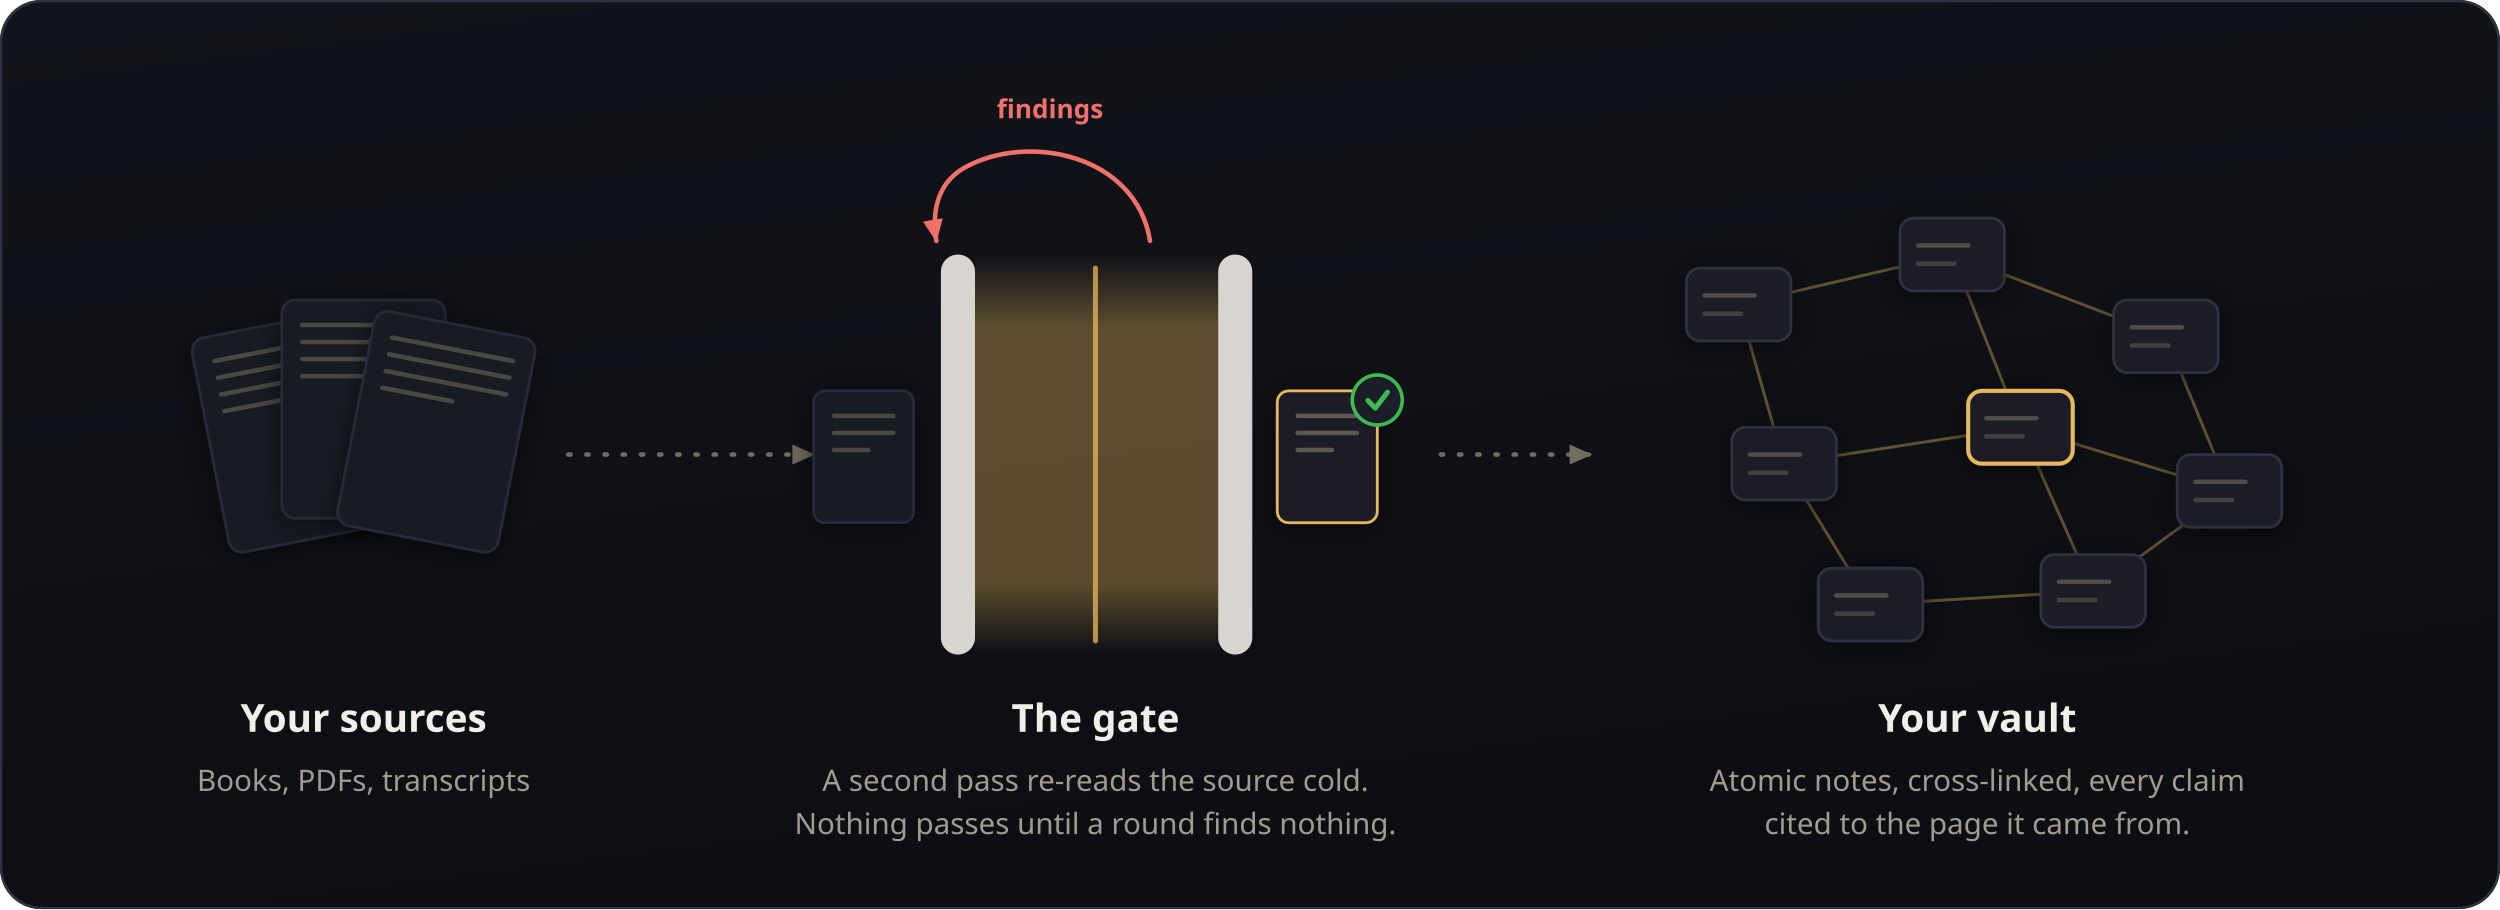
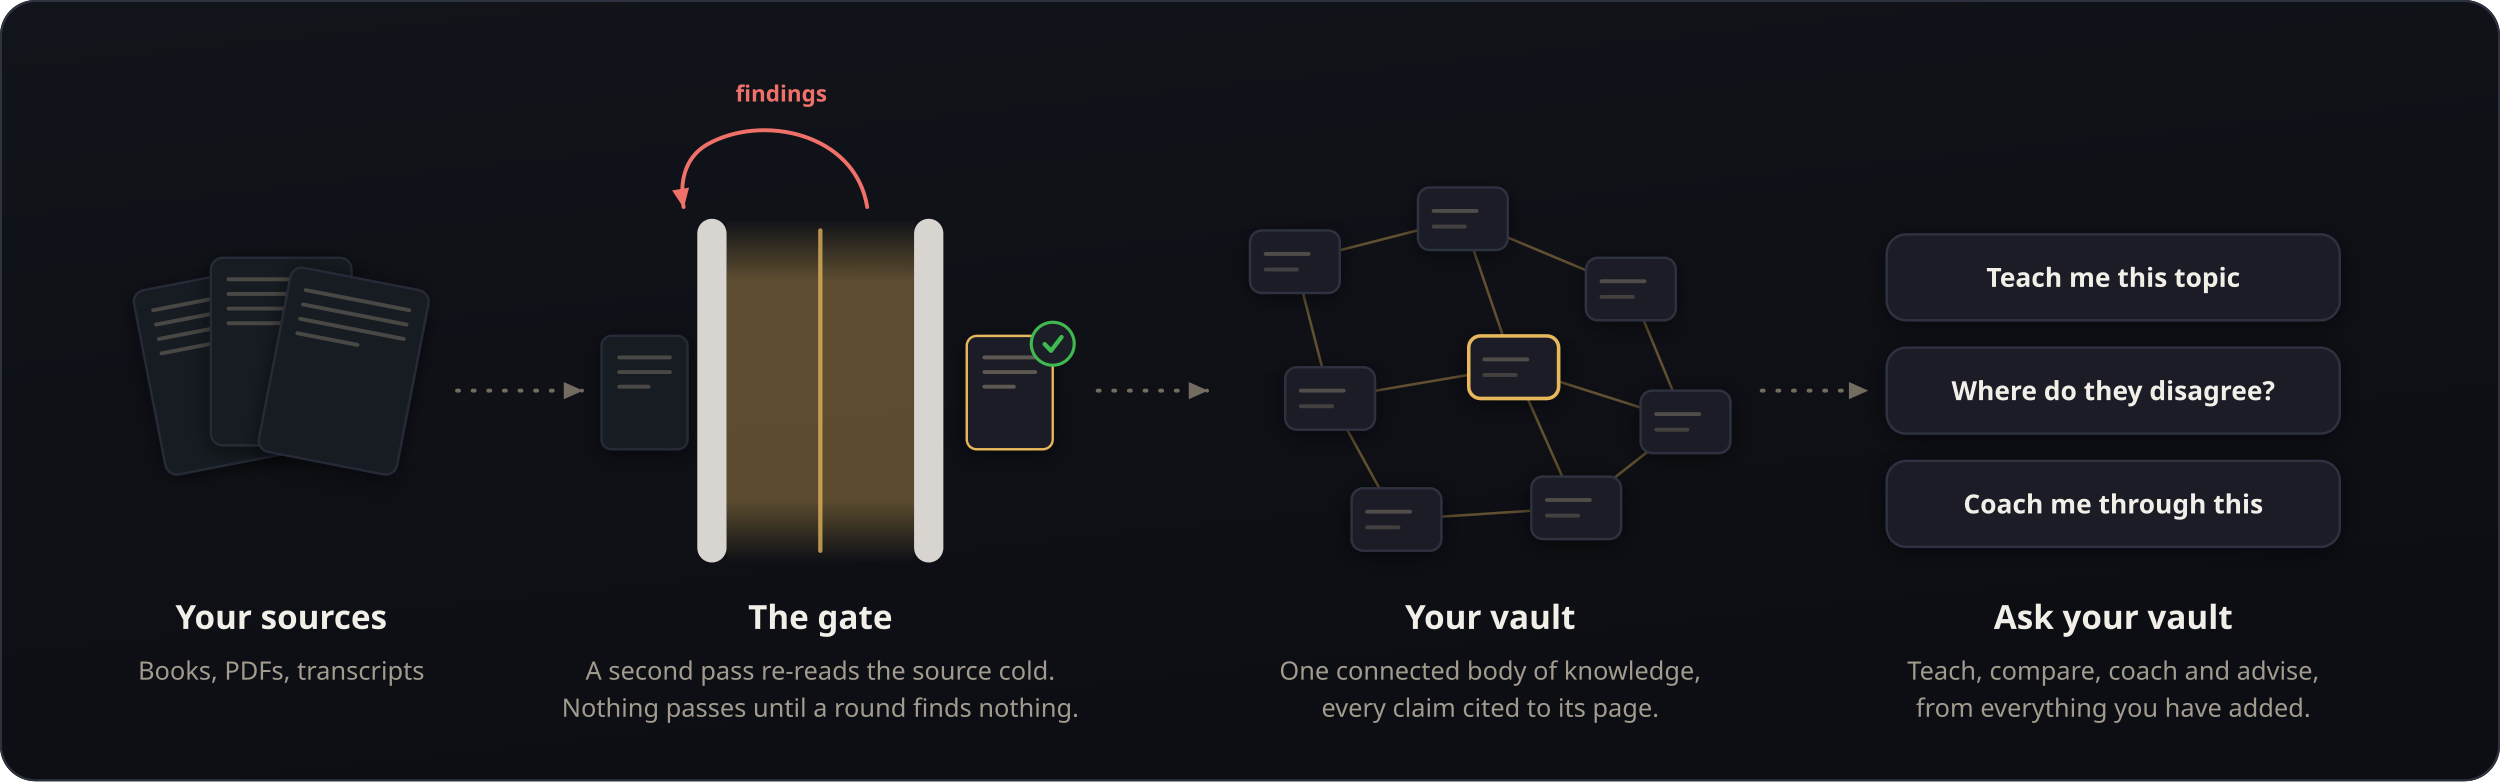
- <svg xmlns="http://www.w3.org/2000/svg" viewBox="0 0 1100 400" width="1100" height="400" role="img">
+ <svg xmlns="http://www.w3.org/2000/svg" viewBox="0 0 1280 400" width="1280" height="400" role="img">
  <defs>
    <linearGradient id="panel" x1="0" y1="0" x2="0.35" y2="1">
      <stop offset="0%" stop-color="#12141B" />
      <stop offset="100%" stop-color="#0C0E13" />
    </linearGradient>
    <linearGradient id="brass" x1="0" y1="0" x2="0" y2="1">
      <stop offset="0%" stop-color="#E8B85C" />
      <stop offset="100%" stop-color="#E8B85C" />
    </linearGradient>
    <linearGradient id="beam" x1="0" y1="0" x2="0" y2="1">
      <stop offset="0%" stop-color="#E8B85C" stop-opacity="0" />
      <stop offset="18%" stop-color="#E8B85C" stop-opacity="0.85" />
      <stop offset="82%" stop-color="#E8B85C" stop-opacity="0.85" />
      <stop offset="100%" stop-color="#E8B85C" stop-opacity="0" />
    </linearGradient>
    <linearGradient id="fade-r" x1="0" y1="0" x2="1" y2="0">
      <stop offset="0%" stop-color="#2E3340" stop-opacity="0" />
      <stop offset="50%" stop-color="#2E3340" stop-opacity="1" />
      <stop offset="100%" stop-color="#2E3340" stop-opacity="0" />
    </linearGradient>
    <filter id="soft" x="-40%" y="-40%" width="180%" height="180%">
      <feDropShadow dx="0" dy="2" stdDeviation="6" flood-color="#000" flood-opacity="0.55" />
    </filter>
    <filter id="lift" x="-40%" y="-40%" width="180%" height="180%">
      <feDropShadow dx="0" dy="6" stdDeviation="16" flood-color="#000" flood-opacity="0.65" />
    </filter>
    <filter id="halo" x="-80%" y="-80%" width="260%" height="260%">
      <feGaussianBlur stdDeviation="10" />
    </filter>
    <filter id="halo-sm" x="-80%" y="-80%" width="260%" height="260%">
      <feGaussianBlur stdDeviation="4" />
    </filter>
    <marker id="arw" viewBox="0 0 10 10" refX="8.5" refY="5" markerWidth="5.5" markerHeight="5.5" orient="auto-start-reverse">
      <path d="M0 1 L9 5 L0 9 z" fill="#736C60" />
    </marker>
    <marker id="arw-a" viewBox="0 0 10 10" refX="8.5" refY="5" markerWidth="5.5" markerHeight="5.5" orient="auto-start-reverse">
      <path d="M0 1 L9 5 L0 9 z" fill="#E8B85C" />
    </marker>
    <marker id="arw-no" viewBox="0 0 10 10" refX="8.5" refY="5" markerWidth="5.5" markerHeight="5.5" orient="auto-start-reverse">
      <path d="M0 1 L9 5 L0 9 z" fill="#F0716A" />
    </marker>
    <marker id="arw-ok" viewBox="0 0 10 10" refX="8.5" refY="5" markerWidth="5.5" markerHeight="5.5" orient="auto-start-reverse">
      <path d="M0 1 L9 5 L0 9 z" fill="#3FB950" />
    </marker>
  </defs>
-   <rect x="0" y="0" width="1100" height="400" rx="18" fill="url(#panel)" />
-   <rect x="0.5" y="0.5" width="1099" height="399" rx="18" fill="none" stroke="#2E3340" stroke-width="1" />
-   <rect x="92" y="142" width="72" height="96" rx="6" fill="#171A22" stroke="#282C37" stroke-width="1.2" filter="url(#soft)" transform="rotate(-11 128.0 190.0)" />
-   <g transform="rotate(-11 128.0 190.0)">
-     <line x1="101" y1="153" x2="155" y2="153" stroke="#736C60" stroke-width="2" stroke-linecap="round" opacity="0.55" />
-     <line x1="101" y1="160.5" x2="155" y2="160.5" stroke="#736C60" stroke-width="2" stroke-linecap="round" opacity="0.55" />
-     <line x1="101" y1="168.0" x2="155" y2="168.0" stroke="#736C60" stroke-width="2" stroke-linecap="round" opacity="0.55" />
-     <line x1="101" y1="175.5" x2="132.32" y2="175.5" stroke="#736C60" stroke-width="2" stroke-linecap="round" opacity="0.55" />
+   <rect x="0" y="0" width="1280" height="400" rx="18" fill="url(#panel)" />
+   <rect x="0.5" y="0.5" width="1279" height="399" rx="18" fill="none" stroke="#2E3340" stroke-width="1" />
+   <rect x="76" y="142" width="72" height="96" rx="6" fill="#171A22" stroke="#282C37" stroke-width="1.2" filter="url(#soft)" transform="rotate(-11 112.0 190.0)" />
+   <g transform="rotate(-11 112.0 190.0)">
+     <line x1="85" y1="153" x2="139" y2="153" stroke="#736C60" stroke-width="2" stroke-linecap="round" opacity="0.55" />
+     <line x1="85" y1="160.5" x2="139" y2="160.5" stroke="#736C60" stroke-width="2" stroke-linecap="round" opacity="0.55" />
+     <line x1="85" y1="168.0" x2="139" y2="168.0" stroke="#736C60" stroke-width="2" stroke-linecap="round" opacity="0.55" />
+     <line x1="85" y1="175.5" x2="116.32" y2="175.5" stroke="#736C60" stroke-width="2" stroke-linecap="round" opacity="0.55" />
  </g>
-   <rect x="124" y="132" width="72" height="96" rx="6" fill="#171A22" stroke="#282C37" stroke-width="1.2" filter="url(#soft)" />
-   <line x1="133" y1="143" x2="187" y2="143" stroke="#736C60" stroke-width="2" stroke-linecap="round" opacity="0.55" />
-   <line x1="133" y1="150.5" x2="187" y2="150.5" stroke="#736C60" stroke-width="2" stroke-linecap="round" opacity="0.55" />
-   <line x1="133" y1="158.0" x2="187" y2="158.0" stroke="#736C60" stroke-width="2" stroke-linecap="round" opacity="0.55" />
-   <line x1="133" y1="165.5" x2="164.32" y2="165.5" stroke="#736C60" stroke-width="2" stroke-linecap="round" opacity="0.55" />
-   <rect x="156" y="142" width="72" height="96" rx="6" fill="#171A22" stroke="#282C37" stroke-width="1.2" filter="url(#soft)" transform="rotate(11 192.0 190.0)" />
-   <g transform="rotate(11 192.0 190.0)">
-     <line x1="165" y1="153" x2="219" y2="153" stroke="#736C60" stroke-width="2" stroke-linecap="round" opacity="0.55" />
-     <line x1="165" y1="160.5" x2="219" y2="160.5" stroke="#736C60" stroke-width="2" stroke-linecap="round" opacity="0.55" />
-     <line x1="165" y1="168.0" x2="219" y2="168.0" stroke="#736C60" stroke-width="2" stroke-linecap="round" opacity="0.55" />
-     <line x1="165" y1="175.5" x2="196.32" y2="175.5" stroke="#736C60" stroke-width="2" stroke-linecap="round" opacity="0.55" />
+   <rect x="108" y="132" width="72" height="96" rx="6" fill="#171A22" stroke="#282C37" stroke-width="1.2" filter="url(#soft)" />
+   <line x1="117" y1="143" x2="171" y2="143" stroke="#736C60" stroke-width="2" stroke-linecap="round" opacity="0.55" />
+   <line x1="117" y1="150.5" x2="171" y2="150.5" stroke="#736C60" stroke-width="2" stroke-linecap="round" opacity="0.55" />
+   <line x1="117" y1="158.0" x2="171" y2="158.0" stroke="#736C60" stroke-width="2" stroke-linecap="round" opacity="0.55" />
+   <line x1="117" y1="165.5" x2="148.32" y2="165.5" stroke="#736C60" stroke-width="2" stroke-linecap="round" opacity="0.55" />
+   <rect x="140" y="142" width="72" height="96" rx="6" fill="#171A22" stroke="#282C37" stroke-width="1.2" filter="url(#soft)" transform="rotate(11 176.0 190.0)" />
+   <g transform="rotate(11 176.0 190.0)">
+     <line x1="149" y1="153" x2="203" y2="153" stroke="#736C60" stroke-width="2" stroke-linecap="round" opacity="0.55" />
+     <line x1="149" y1="160.5" x2="203" y2="160.5" stroke="#736C60" stroke-width="2" stroke-linecap="round" opacity="0.55" />
+     <line x1="149" y1="168.0" x2="203" y2="168.0" stroke="#736C60" stroke-width="2" stroke-linecap="round" opacity="0.55" />
+     <line x1="149" y1="175.5" x2="180.32" y2="175.5" stroke="#736C60" stroke-width="2" stroke-linecap="round" opacity="0.55" />
  </g>
-   <text x="160" y="322" font-family="-apple-system, BlinkMacSystemFont, 'Segoe UI', 'Noto Sans', Helvetica, Arial, sans-serif" font-size="17" font-weight="700" fill="#F2EFE9" text-anchor="middle">Your sources</text>
-   <text x="160" y="348" font-family="-apple-system, BlinkMacSystemFont, 'Segoe UI', 'Noto Sans', Helvetica, Arial, sans-serif" font-size="13" font-weight="400" fill="#A29B8E" text-anchor="middle">Books, PDFs, transcripts</text>
-   <path d="M250 200 L358 200" fill="none" stroke="#736C60" stroke-width="2" stroke-linecap="round" stroke-linejoin="round" stroke-dasharray="1 7" marker-end="url(#arw)" />
-   <rect x="358" y="172" width="44" height="58" rx="5" fill="#171A22" stroke="#282C37" stroke-width="1.2" filter="url(#soft)" />
-   <line x1="367" y1="183" x2="393" y2="183" stroke="#736C60" stroke-width="2" stroke-linecap="round" opacity="0.55" />
-   <line x1="367" y1="190.5" x2="393" y2="190.5" stroke="#736C60" stroke-width="2" stroke-linecap="round" opacity="0.55" />
-   <line x1="367" y1="198.0" x2="382.08" y2="198.0" stroke="#736C60" stroke-width="2" stroke-linecap="round" opacity="0.55" />
-   <rect x="429" y="112" width="107" height="176" rx="0" fill="url(#beam)" opacity="0.42" />
-   <line x1="482" y1="118" x2="482" y2="282" stroke="#E8B85C" stroke-width="2.2" stroke-linecap="round" opacity="0.75" />
-   <rect x="414" y="112" width="15" height="176" rx="7.5" fill="#F2EFE9" opacity="0.88" />
-   <rect x="536" y="112" width="15" height="176" rx="7.5" fill="#F2EFE9" opacity="0.88" />
-   <path d="M506 106 C500 68 452 58 424 74 C412 81 410 94 412 106" fill="none" stroke="#F0716A" stroke-width="2" stroke-linecap="round" stroke-linejoin="round" marker-end="url(#arw-no)" />
-   <text x="462" y="52" font-family="-apple-system, BlinkMacSystemFont, 'Segoe UI', 'Noto Sans', Helvetica, Arial, sans-serif" font-size="11.5" font-weight="600" fill="#F0716A" text-anchor="middle">findings</text>
-   <rect x="562" y="172" width="44" height="58" rx="5" fill="#1B1E27" stroke="#E8B85C" stroke-width="1.2" filter="url(#soft)" />
-   <line x1="571" y1="183" x2="597" y2="183" stroke="#736C60" stroke-width="2" stroke-linecap="round" opacity="0.75" />
-   <line x1="571" y1="190.5" x2="597" y2="190.5" stroke="#736C60" stroke-width="2" stroke-linecap="round" opacity="0.75" />
-   <line x1="571" y1="198.0" x2="586.08" y2="198.0" stroke="#736C60" stroke-width="2" stroke-linecap="round" opacity="0.75" />
-   <circle cx="606" cy="176" r="11" fill="#1B1E27" stroke="#3FB950" stroke-width="1.6" />
-   <path d="M601.86 176.18 L605.1 179.6 L610.5 172.58" fill="none" stroke="#3FB950" stroke-width="2.2" stroke-linecap="round" stroke-linejoin="round" />
-   <text x="482" y="322" font-family="-apple-system, BlinkMacSystemFont, 'Segoe UI', 'Noto Sans', Helvetica, Arial, sans-serif" font-size="17" font-weight="700" fill="#F2EFE9" text-anchor="middle">The gate</text>
-   <text x="482" y="348" font-family="-apple-system, BlinkMacSystemFont, 'Segoe UI', 'Noto Sans', Helvetica, Arial, sans-serif" font-size="13" font-weight="400" fill="#A29B8E" text-anchor="middle">A second pass re-reads the source cold.</text>
-   <text x="482" y="367" font-family="-apple-system, BlinkMacSystemFont, 'Segoe UI', 'Noto Sans', Helvetica, Arial, sans-serif" font-size="13" font-weight="400" fill="#A29B8E" text-anchor="middle">Nothing passes until a round finds nothing.</text>
-   <path d="M634 200 L700 200" fill="none" stroke="#736C60" stroke-width="2" stroke-linecap="round" stroke-linejoin="round" stroke-dasharray="1 7" marker-end="url(#arw)" />
-   <line x1="765" y1="134" x2="859" y2="112" stroke="#E8B85C" stroke-width="1.3" stroke-linecap="round" opacity="0.38" />
-   <line x1="859" y1="112" x2="953" y2="148" stroke="#E8B85C" stroke-width="1.3" stroke-linecap="round" opacity="0.38" />
-   <line x1="765" y1="134" x2="785" y2="204" stroke="#E8B85C" stroke-width="1.3" stroke-linecap="round" opacity="0.38" />
-   <line x1="859" y1="112" x2="889" y2="188" stroke="#E8B85C" stroke-width="1.3" stroke-linecap="round" opacity="0.38" />
-   <line x1="953" y1="148" x2="981" y2="216" stroke="#E8B85C" stroke-width="1.3" stroke-linecap="round" opacity="0.38" />
-   <line x1="785" y1="204" x2="889" y2="188" stroke="#E8B85C" stroke-width="1.3" stroke-linecap="round" opacity="0.38" />
-   <line x1="889" y1="188" x2="981" y2="216" stroke="#E8B85C" stroke-width="1.3" stroke-linecap="round" opacity="0.38" />
-   <line x1="785" y1="204" x2="823" y2="266" stroke="#E8B85C" stroke-width="1.3" stroke-linecap="round" opacity="0.38" />
-   <line x1="889" y1="188" x2="921" y2="260" stroke="#E8B85C" stroke-width="1.3" stroke-linecap="round" opacity="0.38" />
-   <line x1="823" y1="266" x2="921" y2="260" stroke="#E8B85C" stroke-width="1.3" stroke-linecap="round" opacity="0.38" />
-   <line x1="981" y1="216" x2="921" y2="260" stroke="#E8B85C" stroke-width="1.3" stroke-linecap="round" opacity="0.38" />
-   <rect x="742" y="118" width="46" height="32" rx="6" fill="#1B1E27" stroke="#2E3340" stroke-width="1.2" filter="url(#soft)" />
-   <line x1="750" y1="130" x2="772" y2="130" stroke="#736C60" stroke-width="2" stroke-linecap="round" opacity="0.6" />
-   <line x1="750" y1="138" x2="766" y2="138" stroke="#736C60" stroke-width="2" stroke-linecap="round" opacity="0.45" />
-   <rect x="836" y="96" width="46" height="32" rx="6" fill="#1B1E27" stroke="#2E3340" stroke-width="1.2" filter="url(#soft)" />
-   <line x1="844" y1="108" x2="866" y2="108" stroke="#736C60" stroke-width="2" stroke-linecap="round" opacity="0.6" />
-   <line x1="844" y1="116" x2="860" y2="116" stroke="#736C60" stroke-width="2" stroke-linecap="round" opacity="0.45" />
-   <rect x="930" y="132" width="46" height="32" rx="6" fill="#1B1E27" stroke="#2E3340" stroke-width="1.2" filter="url(#soft)" />
-   <line x1="938" y1="144" x2="960" y2="144" stroke="#736C60" stroke-width="2" stroke-linecap="round" opacity="0.6" />
-   <line x1="938" y1="152" x2="954" y2="152" stroke="#736C60" stroke-width="2" stroke-linecap="round" opacity="0.45" />
-   <rect x="762" y="188" width="46" height="32" rx="6" fill="#1B1E27" stroke="#2E3340" stroke-width="1.2" filter="url(#soft)" />
-   <line x1="770" y1="200" x2="792" y2="200" stroke="#736C60" stroke-width="2" stroke-linecap="round" opacity="0.6" />
-   <line x1="770" y1="208" x2="786" y2="208" stroke="#736C60" stroke-width="2" stroke-linecap="round" opacity="0.45" />
-   <rect x="866" y="172" width="46" height="32" rx="6" fill="#1B1E27" stroke="#E8B85C" stroke-width="1.8" filter="url(#soft)" />
-   <line x1="874" y1="184" x2="896" y2="184" stroke="#736C60" stroke-width="2" stroke-linecap="round" opacity="0.6" />
-   <line x1="874" y1="192" x2="890" y2="192" stroke="#736C60" stroke-width="2" stroke-linecap="round" opacity="0.45" />
-   <rect x="958" y="200" width="46" height="32" rx="6" fill="#1B1E27" stroke="#2E3340" stroke-width="1.2" filter="url(#soft)" />
-   <line x1="966" y1="212" x2="988" y2="212" stroke="#736C60" stroke-width="2" stroke-linecap="round" opacity="0.6" />
-   <line x1="966" y1="220" x2="982" y2="220" stroke="#736C60" stroke-width="2" stroke-linecap="round" opacity="0.45" />
-   <rect x="800" y="250" width="46" height="32" rx="6" fill="#1B1E27" stroke="#2E3340" stroke-width="1.2" filter="url(#soft)" />
-   <line x1="808" y1="262" x2="830" y2="262" stroke="#736C60" stroke-width="2" stroke-linecap="round" opacity="0.6" />
-   <line x1="808" y1="270" x2="824" y2="270" stroke="#736C60" stroke-width="2" stroke-linecap="round" opacity="0.45" />
-   <rect x="898" y="244" width="46" height="32" rx="6" fill="#1B1E27" stroke="#2E3340" stroke-width="1.2" filter="url(#soft)" />
-   <line x1="906" y1="256" x2="928" y2="256" stroke="#736C60" stroke-width="2" stroke-linecap="round" opacity="0.6" />
-   <line x1="906" y1="264" x2="922" y2="264" stroke="#736C60" stroke-width="2" stroke-linecap="round" opacity="0.45" />
-   <text x="870" y="322" font-family="-apple-system, BlinkMacSystemFont, 'Segoe UI', 'Noto Sans', Helvetica, Arial, sans-serif" font-size="17" font-weight="700" fill="#F2EFE9" text-anchor="middle">Your vault</text>
-   <text x="870" y="348" font-family="-apple-system, BlinkMacSystemFont, 'Segoe UI', 'Noto Sans', Helvetica, Arial, sans-serif" font-size="13" font-weight="400" fill="#A29B8E" text-anchor="middle">Atomic notes, cross-linked, every claim</text>
-   <text x="870" y="367" font-family="-apple-system, BlinkMacSystemFont, 'Segoe UI', 'Noto Sans', Helvetica, Arial, sans-serif" font-size="13" font-weight="400" fill="#A29B8E" text-anchor="middle">cited to the page it came from.</text>
+   <text x="144" y="322" font-family="-apple-system, BlinkMacSystemFont, 'Segoe UI', 'Noto Sans', Helvetica, Arial, sans-serif" font-size="17" font-weight="700" fill="#F2EFE9" text-anchor="middle">Your sources</text>
+   <text x="144" y="348" font-family="-apple-system, BlinkMacSystemFont, 'Segoe UI', 'Noto Sans', Helvetica, Arial, sans-serif" font-size="13" font-weight="400" fill="#A29B8E" text-anchor="middle">Books, PDFs, transcripts</text>
+   <path d="M234 200 L298 200" fill="none" stroke="#736C60" stroke-width="2" stroke-linecap="round" stroke-linejoin="round" stroke-dasharray="1 7" marker-end="url(#arw)" />
+   <rect x="308" y="172" width="44" height="58" rx="5" fill="#171A22" stroke="#282C37" stroke-width="1.2" filter="url(#soft)" />
+   <line x1="317" y1="183" x2="343" y2="183" stroke="#736C60" stroke-width="2" stroke-linecap="round" opacity="0.55" />
+   <line x1="317" y1="190.5" x2="343" y2="190.5" stroke="#736C60" stroke-width="2" stroke-linecap="round" opacity="0.55" />
+   <line x1="317" y1="198.0" x2="332.08" y2="198.0" stroke="#736C60" stroke-width="2" stroke-linecap="round" opacity="0.55" />
+   <rect x="372" y="112" width="96" height="176" rx="0" fill="url(#beam)" opacity="0.42" />
+   <line x1="420" y1="118" x2="420" y2="282" stroke="#E8B85C" stroke-width="2.2" stroke-linecap="round" opacity="0.75" />
+   <rect x="357" y="112" width="15" height="176" rx="7.5" fill="#F2EFE9" opacity="0.88" />
+   <rect x="468" y="112" width="15" height="176" rx="7.5" fill="#F2EFE9" opacity="0.88" />
+   <path d="M444 106 C438 68 390 58 362 74 C350 81 348 94 350 106" fill="none" stroke="#F0716A" stroke-width="2" stroke-linecap="round" stroke-linejoin="round" marker-end="url(#arw-no)" />
+   <text x="400" y="52" font-family="-apple-system, BlinkMacSystemFont, 'Segoe UI', 'Noto Sans', Helvetica, Arial, sans-serif" font-size="11.5" font-weight="600" fill="#F0716A" text-anchor="middle">findings</text>
+   <rect x="495" y="172" width="44" height="58" rx="5" fill="#1B1E27" stroke="#E8B85C" stroke-width="1.2" filter="url(#soft)" />
+   <line x1="504" y1="183" x2="530" y2="183" stroke="#736C60" stroke-width="2" stroke-linecap="round" opacity="0.75" />
+   <line x1="504" y1="190.5" x2="530" y2="190.5" stroke="#736C60" stroke-width="2" stroke-linecap="round" opacity="0.75" />
+   <line x1="504" y1="198.0" x2="519.08" y2="198.0" stroke="#736C60" stroke-width="2" stroke-linecap="round" opacity="0.75" />
+   <circle cx="539" cy="176" r="11" fill="#1B1E27" stroke="#3FB950" stroke-width="1.6" />
+   <path d="M534.86 176.18 L538.1 179.6 L543.5 172.58" fill="none" stroke="#3FB950" stroke-width="2.2" stroke-linecap="round" stroke-linejoin="round" />
+   <text x="420" y="322" font-family="-apple-system, BlinkMacSystemFont, 'Segoe UI', 'Noto Sans', Helvetica, Arial, sans-serif" font-size="17" font-weight="700" fill="#F2EFE9" text-anchor="middle">The gate</text>
+   <text x="420" y="348" font-family="-apple-system, BlinkMacSystemFont, 'Segoe UI', 'Noto Sans', Helvetica, Arial, sans-serif" font-size="13" font-weight="400" fill="#A29B8E" text-anchor="middle">A second pass re-reads the source cold.</text>
+   <text x="420" y="367" font-family="-apple-system, BlinkMacSystemFont, 'Segoe UI', 'Noto Sans', Helvetica, Arial, sans-serif" font-size="13" font-weight="400" fill="#A29B8E" text-anchor="middle">Nothing passes until a round finds nothing.</text>
+   <path d="M562 200 L618 200" fill="none" stroke="#736C60" stroke-width="2" stroke-linecap="round" stroke-linejoin="round" stroke-dasharray="1 7" marker-end="url(#arw)" />
+   <line x1="663" y1="134" x2="749" y2="112" stroke="#E8B85C" stroke-width="1.3" stroke-linecap="round" opacity="0.38" />
+   <line x1="749" y1="112" x2="835" y2="148" stroke="#E8B85C" stroke-width="1.3" stroke-linecap="round" opacity="0.38" />
+   <line x1="663" y1="134" x2="681" y2="204" stroke="#E8B85C" stroke-width="1.3" stroke-linecap="round" opacity="0.38" />
+   <line x1="749" y1="112" x2="775" y2="188" stroke="#E8B85C" stroke-width="1.3" stroke-linecap="round" opacity="0.38" />
+   <line x1="835" y1="148" x2="863" y2="216" stroke="#E8B85C" stroke-width="1.3" stroke-linecap="round" opacity="0.38" />
+   <line x1="681" y1="204" x2="775" y2="188" stroke="#E8B85C" stroke-width="1.3" stroke-linecap="round" opacity="0.38" />
+   <line x1="775" y1="188" x2="863" y2="216" stroke="#E8B85C" stroke-width="1.3" stroke-linecap="round" opacity="0.38" />
+   <line x1="681" y1="204" x2="715" y2="266" stroke="#E8B85C" stroke-width="1.3" stroke-linecap="round" opacity="0.38" />
+   <line x1="775" y1="188" x2="807" y2="260" stroke="#E8B85C" stroke-width="1.3" stroke-linecap="round" opacity="0.38" />
+   <line x1="715" y1="266" x2="807" y2="260" stroke="#E8B85C" stroke-width="1.3" stroke-linecap="round" opacity="0.38" />
+   <line x1="863" y1="216" x2="807" y2="260" stroke="#E8B85C" stroke-width="1.3" stroke-linecap="round" opacity="0.38" />
+   <rect x="640" y="118" width="46" height="32" rx="6" fill="#1B1E27" stroke="#2E3340" stroke-width="1.2" filter="url(#soft)" />
+   <line x1="648" y1="130" x2="670" y2="130" stroke="#736C60" stroke-width="2" stroke-linecap="round" opacity="0.6" />
+   <line x1="648" y1="138" x2="664" y2="138" stroke="#736C60" stroke-width="2" stroke-linecap="round" opacity="0.45" />
+   <rect x="726" y="96" width="46" height="32" rx="6" fill="#1B1E27" stroke="#2E3340" stroke-width="1.2" filter="url(#soft)" />
+   <line x1="734" y1="108" x2="756" y2="108" stroke="#736C60" stroke-width="2" stroke-linecap="round" opacity="0.6" />
+   <line x1="734" y1="116" x2="750" y2="116" stroke="#736C60" stroke-width="2" stroke-linecap="round" opacity="0.45" />
+   <rect x="812" y="132" width="46" height="32" rx="6" fill="#1B1E27" stroke="#2E3340" stroke-width="1.2" filter="url(#soft)" />
+   <line x1="820" y1="144" x2="842" y2="144" stroke="#736C60" stroke-width="2" stroke-linecap="round" opacity="0.6" />
+   <line x1="820" y1="152" x2="836" y2="152" stroke="#736C60" stroke-width="2" stroke-linecap="round" opacity="0.45" />
+   <rect x="658" y="188" width="46" height="32" rx="6" fill="#1B1E27" stroke="#2E3340" stroke-width="1.2" filter="url(#soft)" />
+   <line x1="666" y1="200" x2="688" y2="200" stroke="#736C60" stroke-width="2" stroke-linecap="round" opacity="0.6" />
+   <line x1="666" y1="208" x2="682" y2="208" stroke="#736C60" stroke-width="2" stroke-linecap="round" opacity="0.45" />
+   <rect x="752" y="172" width="46" height="32" rx="6" fill="#1B1E27" stroke="#E8B85C" stroke-width="1.8" filter="url(#soft)" />
+   <line x1="760" y1="184" x2="782" y2="184" stroke="#736C60" stroke-width="2" stroke-linecap="round" opacity="0.6" />
+   <line x1="760" y1="192" x2="776" y2="192" stroke="#736C60" stroke-width="2" stroke-linecap="round" opacity="0.45" />
+   <rect x="840" y="200" width="46" height="32" rx="6" fill="#1B1E27" stroke="#2E3340" stroke-width="1.2" filter="url(#soft)" />
+   <line x1="848" y1="212" x2="870" y2="212" stroke="#736C60" stroke-width="2" stroke-linecap="round" opacity="0.6" />
+   <line x1="848" y1="220" x2="864" y2="220" stroke="#736C60" stroke-width="2" stroke-linecap="round" opacity="0.45" />
+   <rect x="692" y="250" width="46" height="32" rx="6" fill="#1B1E27" stroke="#2E3340" stroke-width="1.2" filter="url(#soft)" />
+   <line x1="700" y1="262" x2="722" y2="262" stroke="#736C60" stroke-width="2" stroke-linecap="round" opacity="0.6" />
+   <line x1="700" y1="270" x2="716" y2="270" stroke="#736C60" stroke-width="2" stroke-linecap="round" opacity="0.45" />
+   <rect x="784" y="244" width="46" height="32" rx="6" fill="#1B1E27" stroke="#2E3340" stroke-width="1.2" filter="url(#soft)" />
+   <line x1="792" y1="256" x2="814" y2="256" stroke="#736C60" stroke-width="2" stroke-linecap="round" opacity="0.6" />
+   <line x1="792" y1="264" x2="808" y2="264" stroke="#736C60" stroke-width="2" stroke-linecap="round" opacity="0.45" />
+   <text x="763" y="322" font-family="-apple-system, BlinkMacSystemFont, 'Segoe UI', 'Noto Sans', Helvetica, Arial, sans-serif" font-size="17" font-weight="700" fill="#F2EFE9" text-anchor="middle">Your vault</text>
+   <text x="763" y="348" font-family="-apple-system, BlinkMacSystemFont, 'Segoe UI', 'Noto Sans', Helvetica, Arial, sans-serif" font-size="13" font-weight="400" fill="#A29B8E" text-anchor="middle">One connected body of knowledge,</text>
+   <text x="763" y="367" font-family="-apple-system, BlinkMacSystemFont, 'Segoe UI', 'Noto Sans', Helvetica, Arial, sans-serif" font-size="13" font-weight="400" fill="#A29B8E" text-anchor="middle">every claim cited to its page.</text>
+   <path d="M902 200 L956 200" fill="none" stroke="#736C60" stroke-width="2" stroke-linecap="round" stroke-linejoin="round" stroke-dasharray="1 7" marker-end="url(#arw)" />
+   <rect x="966" y="120" width="232" height="44" rx="10" fill="#1B1E27" stroke="#2E3340" stroke-width="1.2" filter="url(#soft)" />
+   <text x="1082.0" y="146.86" font-family="-apple-system, BlinkMacSystemFont, 'Segoe UI', 'Noto Sans', Helvetica, Arial, sans-serif" font-size="13.5" font-weight="600" fill="#F2EFE9" text-anchor="middle">Teach me this topic</text>
+   <rect x="966" y="178" width="232" height="44" rx="10" fill="#1B1E27" stroke="#2E3340" stroke-width="1.2" filter="url(#soft)" />
+   <text x="1082.0" y="204.86" font-family="-apple-system, BlinkMacSystemFont, 'Segoe UI', 'Noto Sans', Helvetica, Arial, sans-serif" font-size="13.5" font-weight="600" fill="#F2EFE9" text-anchor="middle">Where do they disagree?</text>
+   <rect x="966" y="236" width="232" height="44" rx="10" fill="#1B1E27" stroke="#2E3340" stroke-width="1.2" filter="url(#soft)" />
+   <text x="1082.0" y="262.86" font-family="-apple-system, BlinkMacSystemFont, 'Segoe UI', 'Noto Sans', Helvetica, Arial, sans-serif" font-size="13.5" font-weight="600" fill="#F2EFE9" text-anchor="middle">Coach me through this</text>
+   <text x="1082" y="322" font-family="-apple-system, BlinkMacSystemFont, 'Segoe UI', 'Noto Sans', Helvetica, Arial, sans-serif" font-size="17" font-weight="700" fill="#F2EFE9" text-anchor="middle">Ask your vault</text>
+   <text x="1082" y="348" font-family="-apple-system, BlinkMacSystemFont, 'Segoe UI', 'Noto Sans', Helvetica, Arial, sans-serif" font-size="13" font-weight="400" fill="#A29B8E" text-anchor="middle">Teach, compare, coach and advise,</text>
+   <text x="1082" y="367" font-family="-apple-system, BlinkMacSystemFont, 'Segoe UI', 'Noto Sans', Helvetica, Arial, sans-serif" font-size="13" font-weight="400" fill="#A29B8E" text-anchor="middle">from everything you have added.</text>
</svg>
